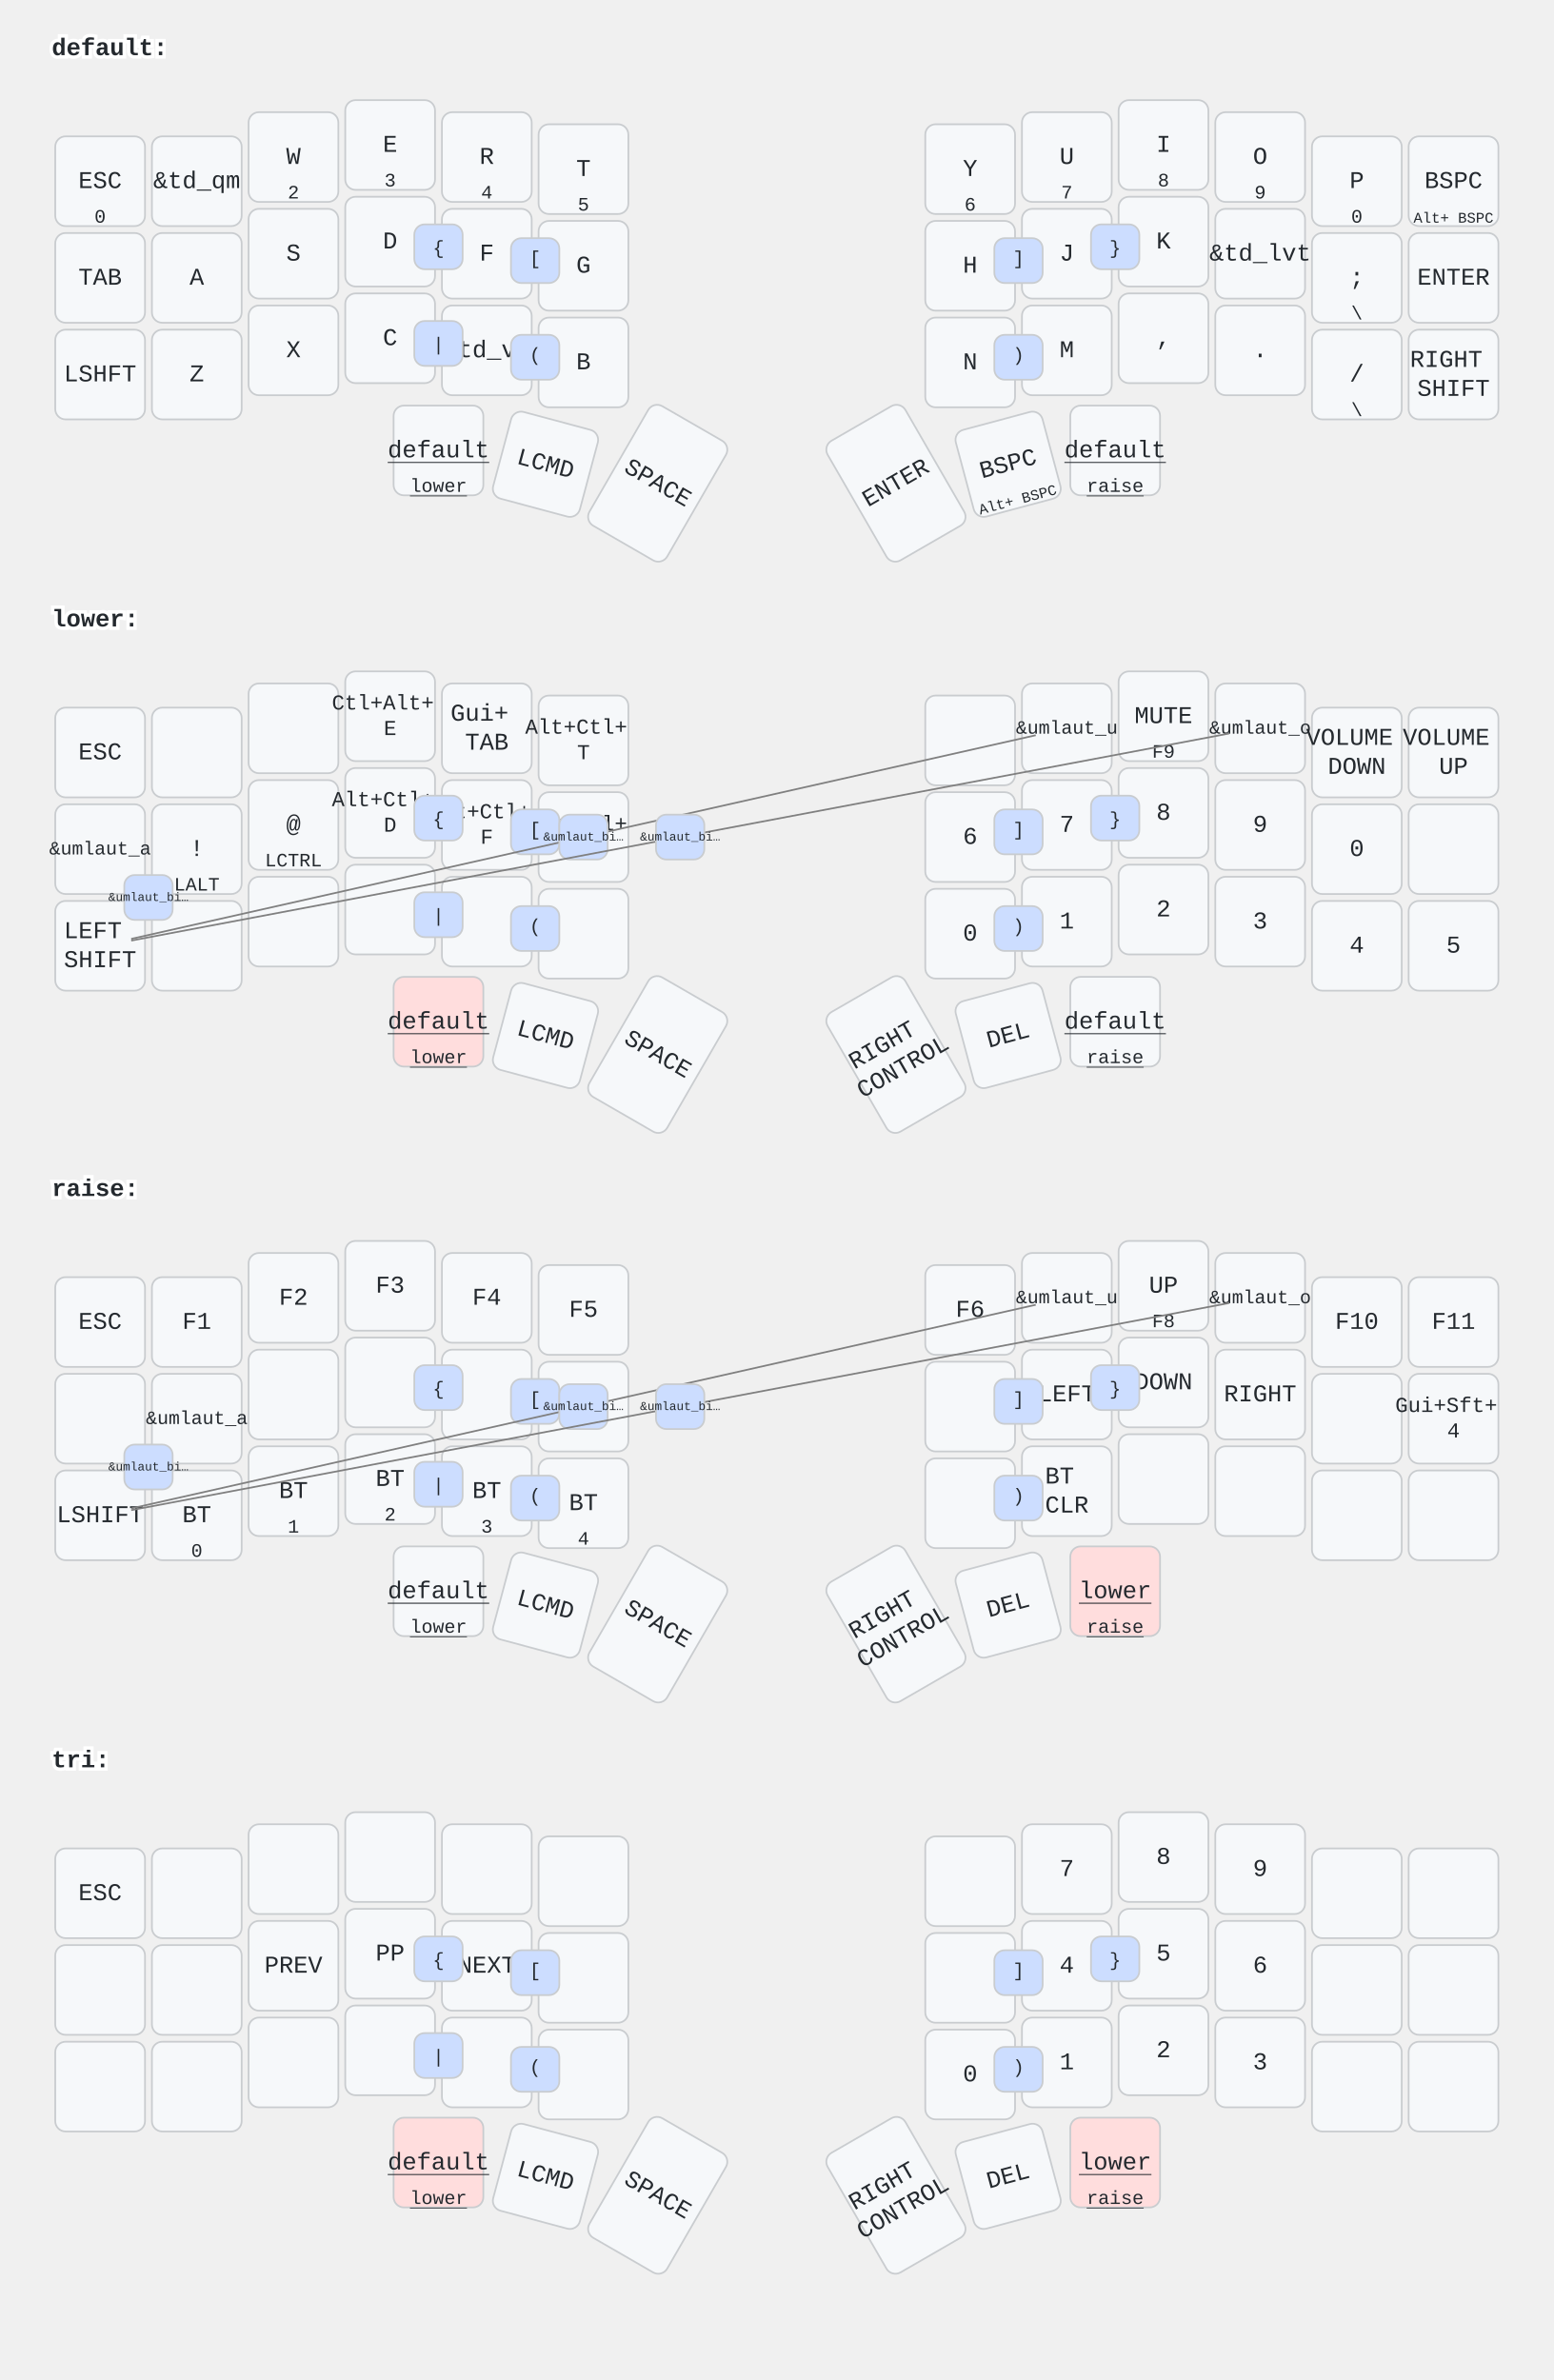
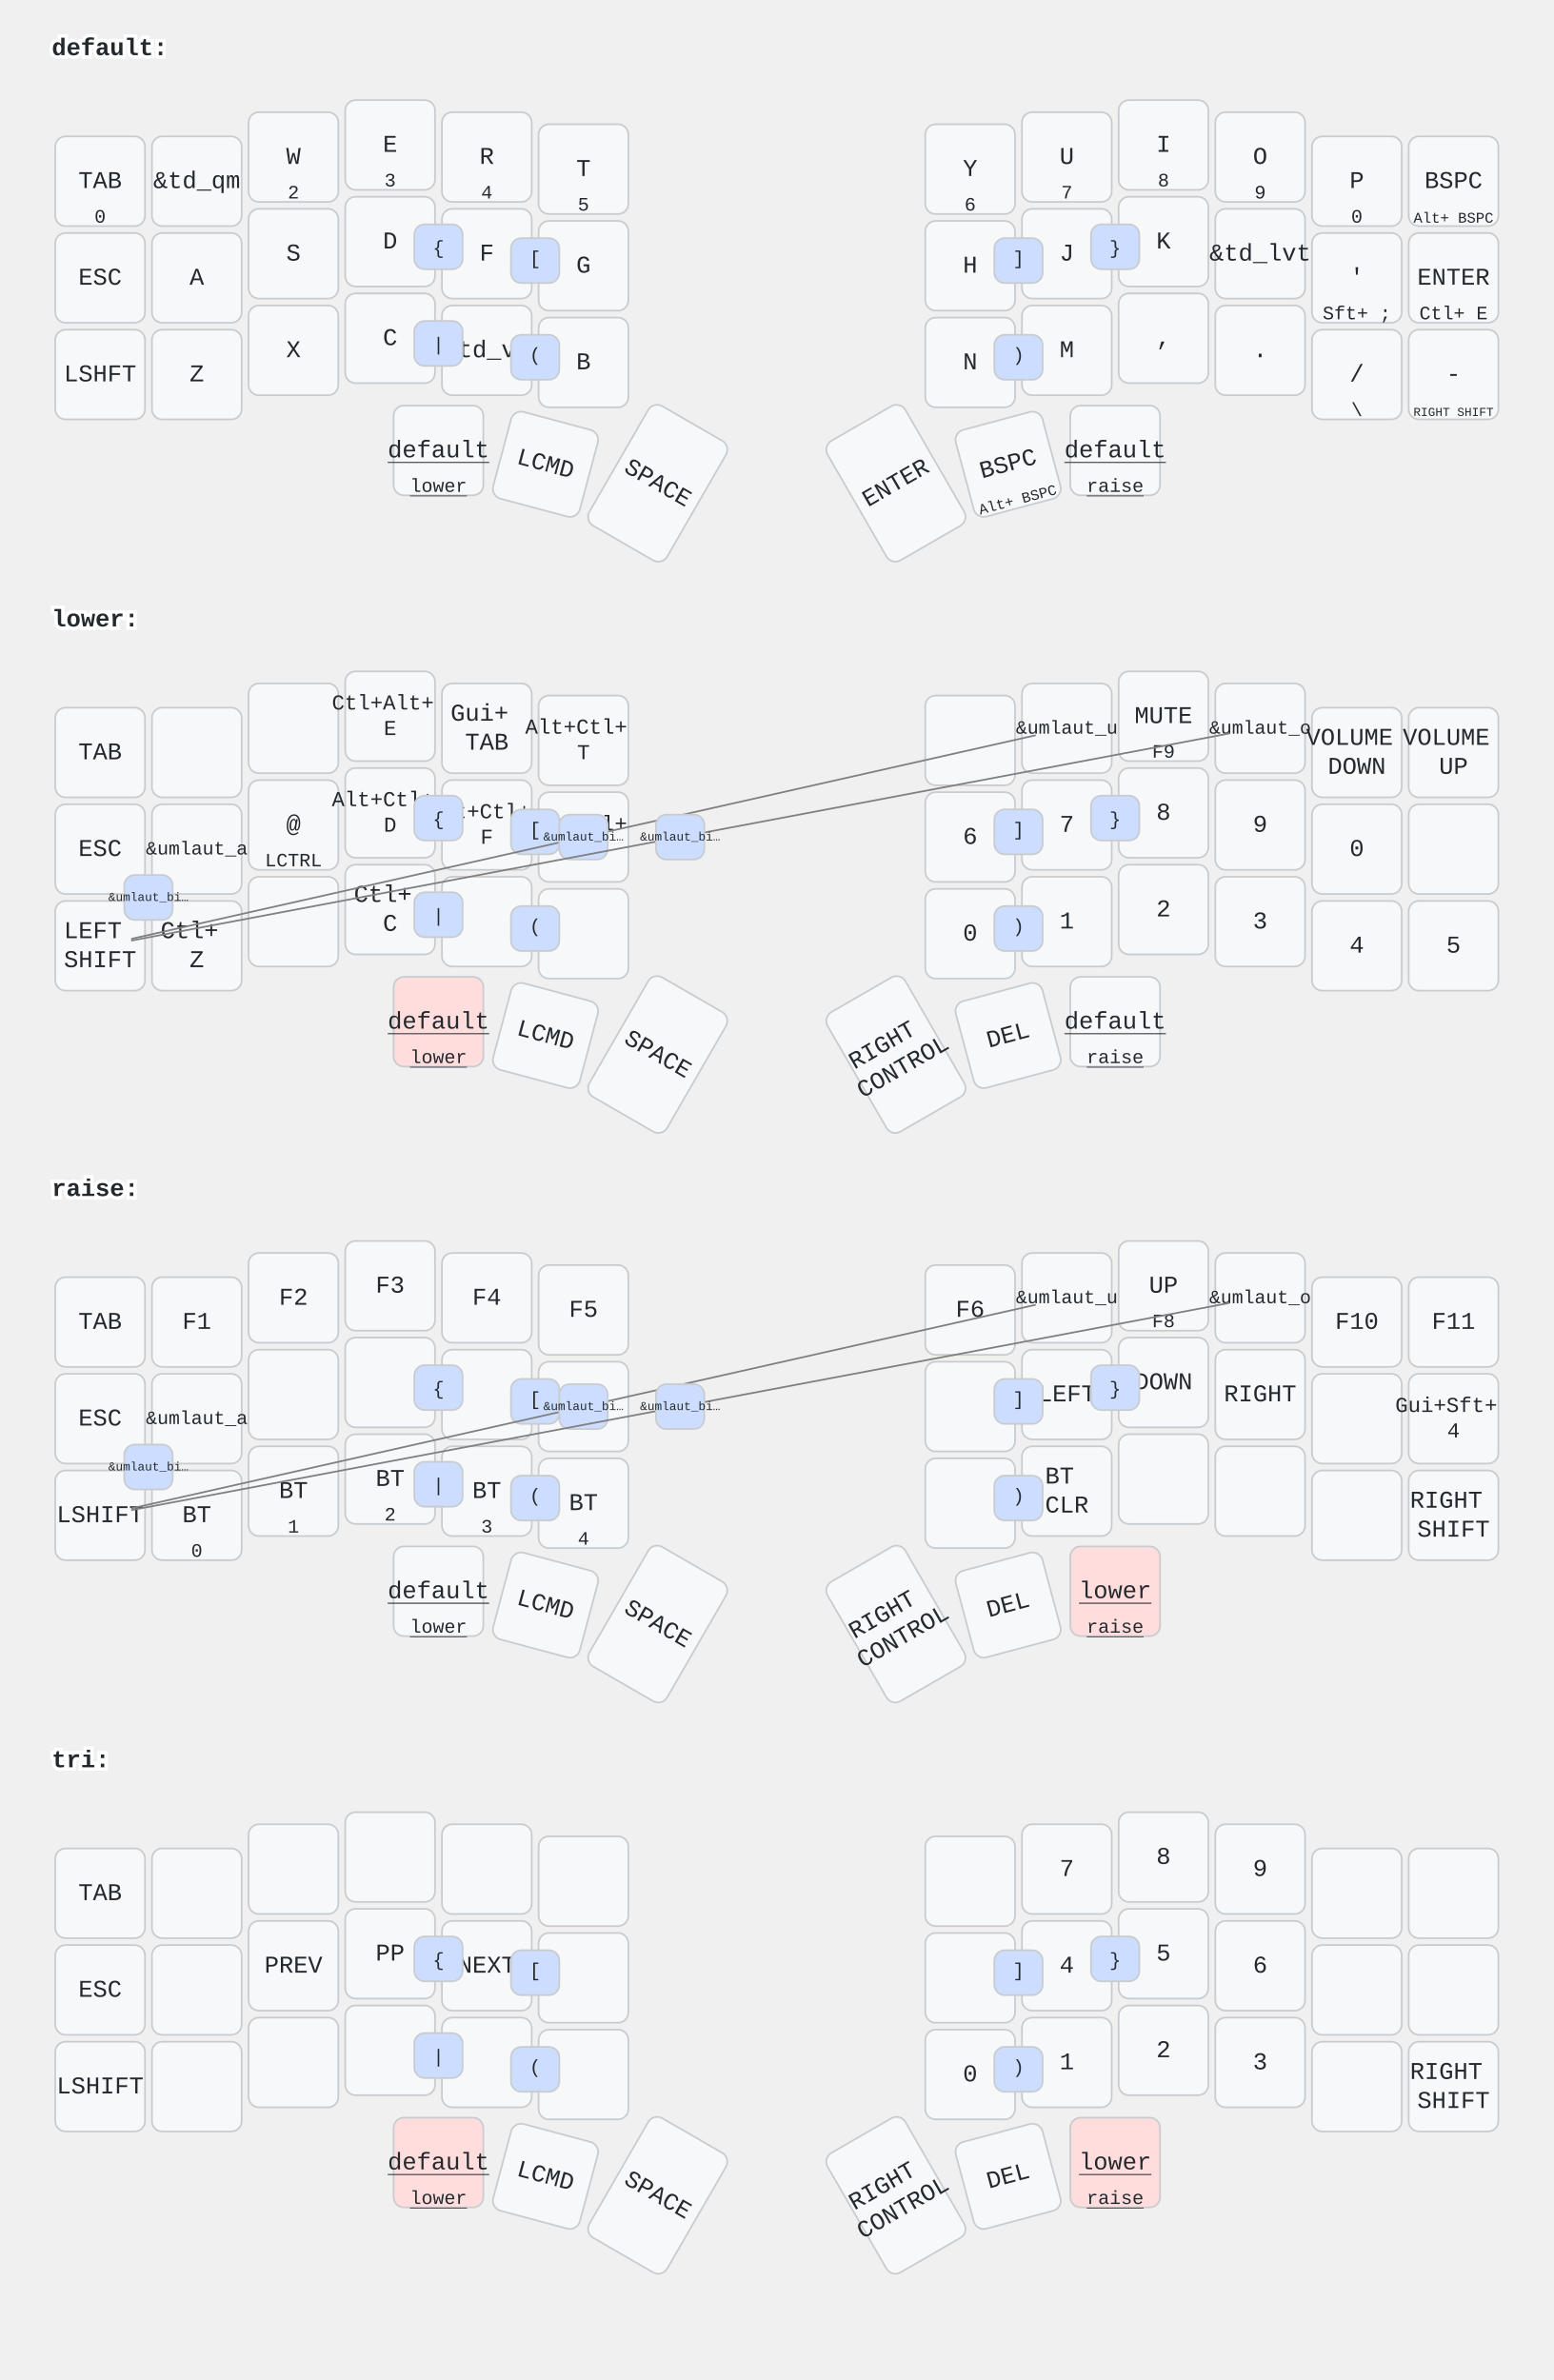
<svg xmlns="http://www.w3.org/2000/svg" width="900" height="1379" viewBox="0 0 900 1379" class="keymap">
  <style>/* inherit to force styles through use tags */
svg path {
    fill: inherit;
}

/* font and background color specifications */
svg.keymap {
    font-family: SFMono-Regular,Consolas,Liberation Mono,Menlo,monospace;
    font-size: 14px;
    font-kerning: normal;
    text-rendering: optimizeLegibility;
    fill: #24292e;
}

/* default key styling */
rect.key {
    fill: #f6f8fa;
}

rect.key, rect.combo {
    stroke: #c9cccf;
    stroke-width: 1;
}

/* default key side styling, only used is draw_key_sides is set */
rect.side {
    filter: brightness(90%);
}

/* color accent for combo boxes */
rect.combo, rect.combo-separate {
    fill: #cdf;
}

/* color accent for held keys */
rect.held, rect.combo.held {
    fill: #fdd;
}

/* color accent for ghost (optional) keys */
rect.ghost, rect.combo.ghost {
    stroke-dasharray: 4, 4;
    stroke-width: 2;
}

text {
    text-anchor: middle;
    dominant-baseline: middle;
}

/* styling for layer labels */
text.label {
    font-weight: bold;
    text-anchor: start;
    stroke: white;
    stroke-width: 4;
    paint-order: stroke;
}

/* styling for optional footer */
text.footer {
    text-anchor: end;
    dominant-baseline: auto;
    stroke: white;
    stroke-width: 4;
    paint-order: stroke;
}

/* styling for combo tap, and key hold/shifted label text */
text.combo, text.hold, text.shifted {
    font-size: 11px;
}

text.hold {
    text-anchor: middle;
    dominant-baseline: auto;
}

text.shifted {
    text-anchor: middle;
    dominant-baseline: hanging;
}

text.layer-activator {
    text-decoration: underline;
}

/* styling for hold/shifted label text in combo box */
text.combo.hold, text.combo.shifted {
    font-size: 8px;
}

/* lighter symbol for transparent keys */
text.trans {
    fill: #7b7e81;
}

/* styling for combo dendrons */
path.combo {
    stroke-width: 1;
    stroke: gray;
    fill: none;
}

/* Start Tabler Icons Cleanup */
/* cannot use height/width with glyphs */
.icon-tabler &gt; path {
    fill: inherit;
    stroke: inherit;
    stroke-width: 2;
}
/* hide tabler's default box */
.icon-tabler &gt; path[stroke="none"][fill="none"] {
    visibility: hidden;
}
/* End Tabler Icons Cleanup */
</style>
  <g transform="translate(30, 0)" class="layer-default">
    <text x="0" y="28" class="label" id="default">default:</text>
    <g transform="translate(0, 56)">
      <g transform="translate(28, 49)" class="key keypos-0">
        <rect rx="6" ry="6" x="-26" y="-26" width="52" height="52" class="key" />
-         <text x="0" y="0" class="key tap">ESC</text>
+         <text x="0" y="0" class="key tap">TAB</text>
        <text x="0" y="24" class="key hold">0</text>
      </g>
      <g transform="translate(84, 49)" class="key keypos-1">
        <rect rx="6" ry="6" x="-26" y="-26" width="52" height="52" class="key" />
        <text x="0" y="0" class="key tap">&amp;td_qm</text>
      </g>
      <g transform="translate(140, 35)" class="key keypos-2">
        <rect rx="6" ry="6" x="-26" y="-26" width="52" height="52" class="key" />
        <text x="0" y="0" class="key tap">W</text>
        <text x="0" y="24" class="key hold">2</text>
      </g>
      <g transform="translate(196, 28)" class="key keypos-3">
        <rect rx="6" ry="6" x="-26" y="-26" width="52" height="52" class="key" />
        <text x="0" y="0" class="key tap">E</text>
        <text x="0" y="24" class="key hold">3</text>
      </g>
      <g transform="translate(252, 35)" class="key keypos-4">
        <rect rx="6" ry="6" x="-26" y="-26" width="52" height="52" class="key" />
        <text x="0" y="0" class="key tap">R</text>
        <text x="0" y="24" class="key hold">4</text>
      </g>
      <g transform="translate(308, 42)" class="key keypos-5">
        <rect rx="6" ry="6" x="-26" y="-26" width="52" height="52" class="key" />
        <text x="0" y="0" class="key tap">T</text>
        <text x="0" y="24" class="key hold">5</text>
      </g>
      <g transform="translate(532, 42)" class="key keypos-6">
        <rect rx="6" ry="6" x="-26" y="-26" width="52" height="52" class="key" />
        <text x="0" y="0" class="key tap">Y</text>
        <text x="0" y="24" class="key hold">6</text>
      </g>
      <g transform="translate(588, 35)" class="key keypos-7">
        <rect rx="6" ry="6" x="-26" y="-26" width="52" height="52" class="key" />
        <text x="0" y="0" class="key tap">U</text>
        <text x="0" y="24" class="key hold">7</text>
      </g>
      <g transform="translate(644, 28)" class="key keypos-8">
        <rect rx="6" ry="6" x="-26" y="-26" width="52" height="52" class="key" />
        <text x="0" y="0" class="key tap">I</text>
        <text x="0" y="24" class="key hold">8</text>
      </g>
      <g transform="translate(700, 35)" class="key keypos-9">
        <rect rx="6" ry="6" x="-26" y="-26" width="52" height="52" class="key" />
        <text x="0" y="0" class="key tap">O</text>
        <text x="0" y="24" class="key hold">9</text>
      </g>
      <g transform="translate(756, 49)" class="key keypos-10">
        <rect rx="6" ry="6" x="-26" y="-26" width="52" height="52" class="key" />
        <text x="0" y="0" class="key tap">P</text>
        <text x="0" y="24" class="key hold">0</text>
      </g>
      <g transform="translate(812, 49)" class="key keypos-11">
        <rect rx="6" ry="6" x="-26" y="-26" width="52" height="52" class="key" />
        <text x="0" y="0" class="key tap">BSPC</text>
        <text x="0" y="24" class="key hold">
          <tspan style="font-size: 78%">Alt+ BSPC</tspan>
        </text>
      </g>
      <g transform="translate(28, 105)" class="key keypos-12">
        <rect rx="6" ry="6" x="-26" y="-26" width="52" height="52" class="key" />
-         <text x="0" y="0" class="key tap">TAB</text>
+         <text x="0" y="0" class="key tap">ESC</text>
      </g>
      <g transform="translate(84, 105)" class="key keypos-13">
        <rect rx="6" ry="6" x="-26" y="-26" width="52" height="52" class="key" />
        <text x="0" y="0" class="key tap">A</text>
      </g>
      <g transform="translate(140, 91)" class="key keypos-14">
        <rect rx="6" ry="6" x="-26" y="-26" width="52" height="52" class="key" />
        <text x="0" y="0" class="key tap">S</text>
      </g>
      <g transform="translate(196, 84)" class="key keypos-15">
        <rect rx="6" ry="6" x="-26" y="-26" width="52" height="52" class="key" />
        <text x="0" y="0" class="key tap">D</text>
      </g>
      <g transform="translate(252, 91)" class="key keypos-16">
        <rect rx="6" ry="6" x="-26" y="-26" width="52" height="52" class="key" />
        <text x="0" y="0" class="key tap">F</text>
      </g>
      <g transform="translate(308, 98)" class="key keypos-17">
        <rect rx="6" ry="6" x="-26" y="-26" width="52" height="52" class="key" />
        <text x="0" y="0" class="key tap">G</text>
      </g>
      <g transform="translate(532, 98)" class="key keypos-18">
        <rect rx="6" ry="6" x="-26" y="-26" width="52" height="52" class="key" />
        <text x="0" y="0" class="key tap">H</text>
      </g>
      <g transform="translate(588, 91)" class="key keypos-19">
        <rect rx="6" ry="6" x="-26" y="-26" width="52" height="52" class="key" />
        <text x="0" y="0" class="key tap">J</text>
      </g>
      <g transform="translate(644, 84)" class="key keypos-20">
        <rect rx="6" ry="6" x="-26" y="-26" width="52" height="52" class="key" />
        <text x="0" y="0" class="key tap">K</text>
      </g>
      <g transform="translate(700, 91)" class="key keypos-21">
        <rect rx="6" ry="6" x="-26" y="-26" width="52" height="52" class="key" />
        <text x="0" y="0" class="key tap">&amp;td_lvt</text>
      </g>
      <g transform="translate(756, 105)" class="key keypos-22">
        <rect rx="6" ry="6" x="-26" y="-26" width="52" height="52" class="key" />
-         <text x="0" y="0" class="key tap">;</text>
-         <text x="0" y="24" class="key hold">\</text>
+         <text x="0" y="0" class="key tap">'</text>
+         <text x="0" y="24" class="key hold">Sft+ ;</text>
      </g>
      <g transform="translate(812, 105)" class="key keypos-23">
        <rect rx="6" ry="6" x="-26" y="-26" width="52" height="52" class="key" />
        <text x="0" y="0" class="key tap">ENTER</text>
+         <text x="0" y="24" class="key hold">Ctl+ E</text>
      </g>
      <g transform="translate(28, 161)" class="key keypos-24">
        <rect rx="6" ry="6" x="-26" y="-26" width="52" height="52" class="key" />
        <text x="0" y="0" class="key tap">LSHFT</text>
      </g>
      <g transform="translate(84, 161)" class="key keypos-25">
        <rect rx="6" ry="6" x="-26" y="-26" width="52" height="52" class="key" />
        <text x="0" y="0" class="key tap">Z</text>
      </g>
      <g transform="translate(140, 147)" class="key keypos-26">
        <rect rx="6" ry="6" x="-26" y="-26" width="52" height="52" class="key" />
        <text x="0" y="0" class="key tap">X</text>
      </g>
      <g transform="translate(196, 140)" class="key keypos-27">
        <rect rx="6" ry="6" x="-26" y="-26" width="52" height="52" class="key" />
        <text x="0" y="0" class="key tap">C</text>
      </g>
      <g transform="translate(252, 147)" class="key keypos-28">
        <rect rx="6" ry="6" x="-26" y="-26" width="52" height="52" class="key" />
        <text x="0" y="0" class="key tap">&amp;td_vt</text>
      </g>
      <g transform="translate(308, 154)" class="key keypos-29">
        <rect rx="6" ry="6" x="-26" y="-26" width="52" height="52" class="key" />
        <text x="0" y="0" class="key tap">B</text>
      </g>
      <g transform="translate(532, 154)" class="key keypos-30">
        <rect rx="6" ry="6" x="-26" y="-26" width="52" height="52" class="key" />
        <text x="0" y="0" class="key tap">N</text>
      </g>
      <g transform="translate(588, 147)" class="key keypos-31">
        <rect rx="6" ry="6" x="-26" y="-26" width="52" height="52" class="key" />
        <text x="0" y="0" class="key tap">M</text>
      </g>
      <g transform="translate(644, 140)" class="key keypos-32">
        <rect rx="6" ry="6" x="-26" y="-26" width="52" height="52" class="key" />
        <text x="0" y="0" class="key tap">,</text>
      </g>
      <g transform="translate(700, 147)" class="key keypos-33">
        <rect rx="6" ry="6" x="-26" y="-26" width="52" height="52" class="key" />
        <text x="0" y="0" class="key tap">.</text>
      </g>
      <g transform="translate(756, 161)" class="key keypos-34">
        <rect rx="6" ry="6" x="-26" y="-26" width="52" height="52" class="key" />
        <text x="0" y="0" class="key tap">/</text>
        <text x="0" y="24" class="key hold">\</text>
      </g>
      <g transform="translate(812, 161)" class="key keypos-35">
        <rect rx="6" ry="6" x="-26" y="-26" width="52" height="52" class="key" />
-         <text x="0" y="0" class="key tap">
-           <tspan x="0" dy="-0.6em">RIGHT</tspan>
-           <tspan x="0" dy="1.2em">SHIFT</tspan>
+         <text x="0" y="0" class="key tap">-</text>
+         <text x="0" y="24" class="key hold">
+           <tspan style="font-size: 64%">RIGHT SHIFT</tspan>
        </text>
      </g>
      <g transform="translate(224, 205)" class="key keypos-36">
        <rect rx="6" ry="6" x="-26" y="-26" width="52" height="52" class="key" />
        <a href="#default">
          <text x="0" y="0" class="key tap layer-activator">default</text>
        </a>
        <a href="#lower">
          <text x="0" y="24" class="key hold layer-activator">lower</text>
        </a>
      </g>
      <g transform="translate(286, 213) rotate(15.0)" class="key keypos-37">
        <rect rx="6" ry="6" x="-26" y="-26" width="52" height="52" class="key" />
        <text x="0" y="0" class="key tap">LCMD</text>
      </g>
      <g transform="translate(351, 224) rotate(30.0)" class="key keypos-38">
        <rect rx="6" ry="6" x="-26" y="-40" width="52" height="80" class="key" />
        <text x="0" y="0" class="key tap">SPACE</text>
      </g>
      <g transform="translate(489, 224) rotate(-30.0)" class="key keypos-39">
        <rect rx="6" ry="6" x="-26" y="-40" width="52" height="80" class="key" />
        <text x="0" y="0" class="key tap">ENTER</text>
      </g>
      <g transform="translate(554, 213) rotate(-15.0)" class="key keypos-40">
        <rect rx="6" ry="6" x="-26" y="-26" width="52" height="52" class="key" />
        <text x="0" y="0" class="key tap">BSPC</text>
        <text x="0" y="24" class="key hold">
          <tspan style="font-size: 78%">Alt+ BSPC</tspan>
        </text>
      </g>
      <g transform="translate(616, 205)" class="key keypos-41">
        <rect rx="6" ry="6" x="-26" y="-26" width="52" height="52" class="key" />
        <a href="#default">
          <text x="0" y="0" class="key tap layer-activator">default</text>
        </a>
        <a href="#raise">
          <text x="0" y="24" class="key hold layer-activator">raise</text>
        </a>
      </g>
      <g class="combo combopos-0">
        <rect rx="6" ry="6" x="210" y="74" width="28" height="26" class="combo" />
        <text x="224" y="88" class="combo tap">{</text>
      </g>
      <g class="combo combopos-1">
        <rect rx="6" ry="6" x="266" y="82" width="28" height="26" class="combo" />
        <text x="280" y="94" class="combo tap">[</text>
      </g>
      <g class="combo combopos-2">
        <rect rx="6" ry="6" x="546" y="82" width="28" height="26" class="combo" />
        <text x="560" y="94" class="combo tap">]</text>
      </g>
      <g class="combo combopos-3">
        <rect rx="6" ry="6" x="602" y="74" width="28" height="26" class="combo" />
        <text x="616" y="88" class="combo tap">}</text>
      </g>
      <g class="combo combopos-4">
        <rect rx="6" ry="6" x="210" y="130" width="28" height="26" class="combo" />
        <text x="224" y="144" class="combo tap">|</text>
      </g>
      <g class="combo combopos-5">
        <rect rx="6" ry="6" x="266" y="138" width="28" height="26" class="combo" />
        <text x="280" y="150" class="combo tap">(</text>
      </g>
      <g class="combo combopos-6">
        <rect rx="6" ry="6" x="546" y="138" width="28" height="26" class="combo" />
        <text x="560" y="150" class="combo tap">)</text>
      </g>
    </g>
  </g>
  <g transform="translate(30, 331)" class="layer-lower">
    <text x="0" y="28" class="label" id="lower">lower:</text>
    <g transform="translate(0, 56)">
      <g transform="translate(28, 49)" class="key keypos-0">
        <rect rx="6" ry="6" x="-26" y="-26" width="52" height="52" class="key" />
-         <text x="0" y="0" class="key tap">ESC</text>
+         <text x="0" y="0" class="key tap">TAB</text>
      </g>
      <g transform="translate(84, 49)" class="key keypos-1">
        <rect rx="6" ry="6" x="-26" y="-26" width="52" height="52" class="key" />
      </g>
      <g transform="translate(140, 35)" class="key keypos-2">
        <rect rx="6" ry="6" x="-26" y="-26" width="52" height="52" class="key" />
      </g>
      <g transform="translate(196, 28)" class="key keypos-3">
        <rect rx="6" ry="6" x="-26" y="-26" width="52" height="52" class="key" />
        <text x="0" y="0" class="key tap">
          <tspan x="0" dy="-0.6em" style="font-size: 88%">Ctl+Alt+</tspan>
          <tspan x="0" dy="1.2em" style="font-size: 88%">E</tspan>
        </text>
      </g>
      <g transform="translate(252, 35)" class="key keypos-4">
        <rect rx="6" ry="6" x="-26" y="-26" width="52" height="52" class="key" />
        <text x="0" y="0" class="key tap">
          <tspan x="0" dy="-0.6em">Gui+</tspan>
          <tspan x="0" dy="1.2em">TAB</tspan>
        </text>
      </g>
      <g transform="translate(308, 42)" class="key keypos-5">
        <rect rx="6" ry="6" x="-26" y="-26" width="52" height="52" class="key" />
        <text x="0" y="0" class="key tap">
          <tspan x="0" dy="-0.6em" style="font-size: 88%">Alt+Ctl+</tspan>
          <tspan x="0" dy="1.2em" style="font-size: 88%">T</tspan>
        </text>
      </g>
      <g transform="translate(532, 42)" class="key keypos-6">
        <rect rx="6" ry="6" x="-26" y="-26" width="52" height="52" class="key" />
      </g>
      <g transform="translate(588, 35)" class="key keypos-7">
        <rect rx="6" ry="6" x="-26" y="-26" width="52" height="52" class="key" />
        <text x="0" y="0" class="key tap">
          <tspan style="font-size: 78%">&amp;umlaut_u</tspan>
        </text>
      </g>
      <g transform="translate(644, 28)" class="key keypos-8">
        <rect rx="6" ry="6" x="-26" y="-26" width="52" height="52" class="key" />
        <text x="0" y="0" class="key tap">MUTE</text>
        <text x="0" y="24" class="key hold">F9</text>
      </g>
      <g transform="translate(700, 35)" class="key keypos-9">
        <rect rx="6" ry="6" x="-26" y="-26" width="52" height="52" class="key" />
        <text x="0" y="0" class="key tap">
          <tspan style="font-size: 78%">&amp;umlaut_o</tspan>
        </text>
      </g>
      <g transform="translate(756, 49)" class="key keypos-10">
        <rect rx="6" ry="6" x="-26" y="-26" width="52" height="52" class="key" />
        <text x="0" y="0" class="key tap">
          <tspan x="0" dy="-0.6em">VOLUME</tspan>
          <tspan x="0" dy="1.2em">DOWN</tspan>
        </text>
      </g>
      <g transform="translate(812, 49)" class="key keypos-11">
        <rect rx="6" ry="6" x="-26" y="-26" width="52" height="52" class="key" />
        <text x="0" y="0" class="key tap">
          <tspan x="0" dy="-0.6em">VOLUME</tspan>
          <tspan x="0" dy="1.2em">UP</tspan>
        </text>
      </g>
      <g transform="translate(28, 105)" class="key keypos-12">
        <rect rx="6" ry="6" x="-26" y="-26" width="52" height="52" class="key" />
+         <text x="0" y="0" class="key tap">ESC</text>
+       </g>
+       <g transform="translate(84, 105)" class="key keypos-13">
+         <rect rx="6" ry="6" x="-26" y="-26" width="52" height="52" class="key" />
        <text x="0" y="0" class="key tap">
          <tspan style="font-size: 78%">&amp;umlaut_a</tspan>
        </text>
-       </g>
-       <g transform="translate(84, 105)" class="key keypos-13">
-         <rect rx="6" ry="6" x="-26" y="-26" width="52" height="52" class="key" />
-         <text x="0" y="0" class="key tap">!</text>
-         <text x="0" y="24" class="key hold">LALT</text>
      </g>
      <g transform="translate(140, 91)" class="key keypos-14">
        <rect rx="6" ry="6" x="-26" y="-26" width="52" height="52" class="key" />
        <text x="0" y="0" class="key tap">@</text>
        <text x="0" y="24" class="key hold">LCTRL</text>
      </g>
      <g transform="translate(196, 84)" class="key keypos-15">
        <rect rx="6" ry="6" x="-26" y="-26" width="52" height="52" class="key" />
        <text x="0" y="0" class="key tap">
          <tspan x="0" dy="-0.6em" style="font-size: 88%">Alt+Ctl+</tspan>
          <tspan x="0" dy="1.2em" style="font-size: 88%">D</tspan>
        </text>
      </g>
      <g transform="translate(252, 91)" class="key keypos-16">
        <rect rx="6" ry="6" x="-26" y="-26" width="52" height="52" class="key" />
        <text x="0" y="0" class="key tap">
          <tspan x="0" dy="-0.6em" style="font-size: 88%">Alt+Ctl+</tspan>
          <tspan x="0" dy="1.2em" style="font-size: 88%">F</tspan>
        </text>
      </g>
      <g transform="translate(308, 98)" class="key keypos-17">
        <rect rx="6" ry="6" x="-26" y="-26" width="52" height="52" class="key" />
        <text x="0" y="0" class="key tap">
          <tspan x="0" dy="-0.6em" style="font-size: 88%">Alt+Ctl+</tspan>
          <tspan x="0" dy="1.2em" style="font-size: 88%">G</tspan>
        </text>
      </g>
      <g transform="translate(532, 98)" class="key keypos-18">
        <rect rx="6" ry="6" x="-26" y="-26" width="52" height="52" class="key" />
        <text x="0" y="0" class="key tap">6</text>
      </g>
      <g transform="translate(588, 91)" class="key keypos-19">
        <rect rx="6" ry="6" x="-26" y="-26" width="52" height="52" class="key" />
        <text x="0" y="0" class="key tap">7</text>
      </g>
      <g transform="translate(644, 84)" class="key keypos-20">
        <rect rx="6" ry="6" x="-26" y="-26" width="52" height="52" class="key" />
        <text x="0" y="0" class="key tap">8</text>
      </g>
      <g transform="translate(700, 91)" class="key keypos-21">
        <rect rx="6" ry="6" x="-26" y="-26" width="52" height="52" class="key" />
        <text x="0" y="0" class="key tap">9</text>
      </g>
      <g transform="translate(756, 105)" class="key keypos-22">
        <rect rx="6" ry="6" x="-26" y="-26" width="52" height="52" class="key" />
        <text x="0" y="0" class="key tap">0</text>
      </g>
      <g transform="translate(812, 105)" class="key keypos-23">
        <rect rx="6" ry="6" x="-26" y="-26" width="52" height="52" class="key" />
      </g>
      <g transform="translate(28, 161)" class="key keypos-24">
        <rect rx="6" ry="6" x="-26" y="-26" width="52" height="52" class="key" />
        <text x="0" y="0" class="key tap">
          <tspan x="0" dy="-0.6em">LEFT</tspan>
          <tspan x="0" dy="1.2em">SHIFT</tspan>
        </text>
      </g>
      <g transform="translate(84, 161)" class="key keypos-25">
        <rect rx="6" ry="6" x="-26" y="-26" width="52" height="52" class="key" />
+         <text x="0" y="0" class="key tap">
+           <tspan x="0" dy="-0.6em">Ctl+</tspan>
+           <tspan x="0" dy="1.2em">Z</tspan>
+         </text>
      </g>
      <g transform="translate(140, 147)" class="key keypos-26">
        <rect rx="6" ry="6" x="-26" y="-26" width="52" height="52" class="key" />
      </g>
      <g transform="translate(196, 140)" class="key keypos-27">
        <rect rx="6" ry="6" x="-26" y="-26" width="52" height="52" class="key" />
+         <text x="0" y="0" class="key tap">
+           <tspan x="0" dy="-0.6em">Ctl+</tspan>
+           <tspan x="0" dy="1.2em">C</tspan>
+         </text>
      </g>
      <g transform="translate(252, 147)" class="key keypos-28">
        <rect rx="6" ry="6" x="-26" y="-26" width="52" height="52" class="key" />
      </g>
      <g transform="translate(308, 154)" class="key keypos-29">
        <rect rx="6" ry="6" x="-26" y="-26" width="52" height="52" class="key" />
      </g>
      <g transform="translate(532, 154)" class="key keypos-30">
        <rect rx="6" ry="6" x="-26" y="-26" width="52" height="52" class="key" />
        <text x="0" y="0" class="key tap">0</text>
      </g>
      <g transform="translate(588, 147)" class="key keypos-31">
        <rect rx="6" ry="6" x="-26" y="-26" width="52" height="52" class="key" />
        <text x="0" y="0" class="key tap">1</text>
      </g>
      <g transform="translate(644, 140)" class="key keypos-32">
        <rect rx="6" ry="6" x="-26" y="-26" width="52" height="52" class="key" />
        <text x="0" y="0" class="key tap">2</text>
      </g>
      <g transform="translate(700, 147)" class="key keypos-33">
        <rect rx="6" ry="6" x="-26" y="-26" width="52" height="52" class="key" />
        <text x="0" y="0" class="key tap">3</text>
      </g>
      <g transform="translate(756, 161)" class="key keypos-34">
        <rect rx="6" ry="6" x="-26" y="-26" width="52" height="52" class="key" />
        <text x="0" y="0" class="key tap">4</text>
      </g>
      <g transform="translate(812, 161)" class="key keypos-35">
        <rect rx="6" ry="6" x="-26" y="-26" width="52" height="52" class="key" />
        <text x="0" y="0" class="key tap">5</text>
      </g>
      <g transform="translate(224, 205)" class="key held keypos-36">
        <rect rx="6" ry="6" x="-26" y="-26" width="52" height="52" class="key held" />
        <a href="#default">
          <text x="0" y="0" class="key held tap layer-activator">default</text>
        </a>
        <a href="#lower">
          <text x="0" y="24" class="key held hold layer-activator">lower</text>
        </a>
      </g>
      <g transform="translate(286, 213) rotate(15.0)" class="key keypos-37">
        <rect rx="6" ry="6" x="-26" y="-26" width="52" height="52" class="key" />
        <text x="0" y="0" class="key tap">LCMD</text>
      </g>
      <g transform="translate(351, 224) rotate(30.0)" class="key keypos-38">
        <rect rx="6" ry="6" x="-26" y="-40" width="52" height="80" class="key" />
        <text x="0" y="0" class="key tap">SPACE</text>
      </g>
      <g transform="translate(489, 224) rotate(-30.0)" class="key keypos-39">
        <rect rx="6" ry="6" x="-26" y="-40" width="52" height="80" class="key" />
        <text x="0" y="0" class="key tap">
          <tspan x="0" dy="-0.6em">RIGHT</tspan>
          <tspan x="0" dy="1.2em">CONTROL</tspan>
        </text>
      </g>
      <g transform="translate(554, 213) rotate(-15.0)" class="key keypos-40">
        <rect rx="6" ry="6" x="-26" y="-26" width="52" height="52" class="key" />
        <text x="0" y="0" class="key tap">DEL</text>
      </g>
      <g transform="translate(616, 205)" class="key keypos-41">
        <rect rx="6" ry="6" x="-26" y="-26" width="52" height="52" class="key" />
        <a href="#default">
          <text x="0" y="0" class="key tap layer-activator">default</text>
        </a>
        <a href="#raise">
          <text x="0" y="24" class="key hold layer-activator">raise</text>
        </a>
      </g>
      <g class="combo combopos-0">
        <rect rx="6" ry="6" x="210" y="74" width="28" height="26" class="combo" />
        <text x="224" y="88" class="combo tap">{</text>
      </g>
      <g class="combo combopos-1">
        <rect rx="6" ry="6" x="266" y="82" width="28" height="26" class="combo" />
        <text x="280" y="94" class="combo tap">[</text>
      </g>
      <g class="combo combopos-2">
        <rect rx="6" ry="6" x="546" y="82" width="28" height="26" class="combo" />
        <text x="560" y="94" class="combo tap">]</text>
      </g>
      <g class="combo combopos-3">
        <rect rx="6" ry="6" x="602" y="74" width="28" height="26" class="combo" />
        <text x="616" y="88" class="combo tap">}</text>
      </g>
      <g class="combo combopos-4">
        <rect rx="6" ry="6" x="210" y="130" width="28" height="26" class="combo" />
        <text x="224" y="144" class="combo tap">|</text>
      </g>
      <g class="combo combopos-5">
        <rect rx="6" ry="6" x="266" y="138" width="28" height="26" class="combo" />
        <text x="280" y="150" class="combo tap">(</text>
      </g>
      <g class="combo combopos-6">
        <rect rx="6" ry="6" x="546" y="138" width="28" height="26" class="combo" />
        <text x="560" y="150" class="combo tap">)</text>
      </g>
      <g class="combo combopos-7">
        <rect rx="6" ry="6" x="42" y="120" width="28" height="26" class="combo" />
        <text x="56" y="133" class="combo tap">
          <tspan style="font-size: 64%">&amp;umlaut_bi…</tspan>
        </text>
      </g>
      <g class="combo combopos-8">
        <path d="M308,98 l-262,59" class="combo" />
        <path d="M308,98 l262,-59" class="combo" />
        <rect rx="6" ry="6" x="294" y="85" width="28" height="26" class="combo" />
        <text x="308" y="98" class="combo tap">
          <tspan style="font-size: 64%">&amp;umlaut_bi…</tspan>
        </text>
      </g>
      <g class="combo combopos-9">
        <path d="M364,98 l-318,60" class="combo" />
        <path d="M364,98 l318,-60" class="combo" />
        <rect rx="6" ry="6" x="350" y="85" width="28" height="26" class="combo" />
        <text x="364" y="98" class="combo tap">
          <tspan style="font-size: 64%">&amp;umlaut_bi…</tspan>
        </text>
      </g>
    </g>
  </g>
  <g transform="translate(30, 661)" class="layer-raise">
    <text x="0" y="28" class="label" id="raise">raise:</text>
    <g transform="translate(0, 56)">
      <g transform="translate(28, 49)" class="key keypos-0">
        <rect rx="6" ry="6" x="-26" y="-26" width="52" height="52" class="key" />
-         <text x="0" y="0" class="key tap">ESC</text>
+         <text x="0" y="0" class="key tap">TAB</text>
      </g>
      <g transform="translate(84, 49)" class="key keypos-1">
        <rect rx="6" ry="6" x="-26" y="-26" width="52" height="52" class="key" />
        <text x="0" y="0" class="key tap">F1</text>
      </g>
      <g transform="translate(140, 35)" class="key keypos-2">
        <rect rx="6" ry="6" x="-26" y="-26" width="52" height="52" class="key" />
        <text x="0" y="0" class="key tap">F2</text>
      </g>
      <g transform="translate(196, 28)" class="key keypos-3">
        <rect rx="6" ry="6" x="-26" y="-26" width="52" height="52" class="key" />
        <text x="0" y="0" class="key tap">F3</text>
      </g>
      <g transform="translate(252, 35)" class="key keypos-4">
        <rect rx="6" ry="6" x="-26" y="-26" width="52" height="52" class="key" />
        <text x="0" y="0" class="key tap">F4</text>
      </g>
      <g transform="translate(308, 42)" class="key keypos-5">
        <rect rx="6" ry="6" x="-26" y="-26" width="52" height="52" class="key" />
        <text x="0" y="0" class="key tap">F5</text>
      </g>
      <g transform="translate(532, 42)" class="key keypos-6">
        <rect rx="6" ry="6" x="-26" y="-26" width="52" height="52" class="key" />
        <text x="0" y="0" class="key tap">F6</text>
      </g>
      <g transform="translate(588, 35)" class="key keypos-7">
        <rect rx="6" ry="6" x="-26" y="-26" width="52" height="52" class="key" />
        <text x="0" y="0" class="key tap">
          <tspan style="font-size: 78%">&amp;umlaut_u</tspan>
        </text>
      </g>
      <g transform="translate(644, 28)" class="key keypos-8">
        <rect rx="6" ry="6" x="-26" y="-26" width="52" height="52" class="key" />
        <text x="0" y="0" class="key tap">UP</text>
        <text x="0" y="24" class="key hold">F8</text>
      </g>
      <g transform="translate(700, 35)" class="key keypos-9">
        <rect rx="6" ry="6" x="-26" y="-26" width="52" height="52" class="key" />
        <text x="0" y="0" class="key tap">
          <tspan style="font-size: 78%">&amp;umlaut_o</tspan>
        </text>
      </g>
      <g transform="translate(756, 49)" class="key keypos-10">
        <rect rx="6" ry="6" x="-26" y="-26" width="52" height="52" class="key" />
        <text x="0" y="0" class="key tap">F10</text>
      </g>
      <g transform="translate(812, 49)" class="key keypos-11">
        <rect rx="6" ry="6" x="-26" y="-26" width="52" height="52" class="key" />
        <text x="0" y="0" class="key tap">F11</text>
      </g>
      <g transform="translate(28, 105)" class="key keypos-12">
        <rect rx="6" ry="6" x="-26" y="-26" width="52" height="52" class="key" />
+         <text x="0" y="0" class="key tap">ESC</text>
      </g>
      <g transform="translate(84, 105)" class="key keypos-13">
        <rect rx="6" ry="6" x="-26" y="-26" width="52" height="52" class="key" />
        <text x="0" y="0" class="key tap">
          <tspan style="font-size: 78%">&amp;umlaut_a</tspan>
        </text>
      </g>
      <g transform="translate(140, 91)" class="key keypos-14">
        <rect rx="6" ry="6" x="-26" y="-26" width="52" height="52" class="key" />
      </g>
      <g transform="translate(196, 84)" class="key keypos-15">
        <rect rx="6" ry="6" x="-26" y="-26" width="52" height="52" class="key" />
      </g>
      <g transform="translate(252, 91)" class="key keypos-16">
        <rect rx="6" ry="6" x="-26" y="-26" width="52" height="52" class="key" />
      </g>
      <g transform="translate(308, 98)" class="key keypos-17">
        <rect rx="6" ry="6" x="-26" y="-26" width="52" height="52" class="key" />
      </g>
      <g transform="translate(532, 98)" class="key keypos-18">
        <rect rx="6" ry="6" x="-26" y="-26" width="52" height="52" class="key" />
      </g>
      <g transform="translate(588, 91)" class="key keypos-19">
        <rect rx="6" ry="6" x="-26" y="-26" width="52" height="52" class="key" />
        <text x="0" y="0" class="key tap">LEFT</text>
      </g>
      <g transform="translate(644, 84)" class="key keypos-20">
        <rect rx="6" ry="6" x="-26" y="-26" width="52" height="52" class="key" />
        <text x="0" y="0" class="key tap">DOWN</text>
      </g>
      <g transform="translate(700, 91)" class="key keypos-21">
        <rect rx="6" ry="6" x="-26" y="-26" width="52" height="52" class="key" />
        <text x="0" y="0" class="key tap">RIGHT</text>
      </g>
      <g transform="translate(756, 105)" class="key keypos-22">
        <rect rx="6" ry="6" x="-26" y="-26" width="52" height="52" class="key" />
      </g>
      <g transform="translate(812, 105)" class="key keypos-23">
        <rect rx="6" ry="6" x="-26" y="-26" width="52" height="52" class="key" />
        <text x="0" y="0" class="key tap">
          <tspan x="0" dy="-0.6em" style="font-size: 88%">Gui+Sft+</tspan>
          <tspan x="0" dy="1.2em" style="font-size: 88%">4</tspan>
        </text>
      </g>
      <g transform="translate(28, 161)" class="key keypos-24">
        <rect rx="6" ry="6" x="-26" y="-26" width="52" height="52" class="key" />
        <text x="0" y="0" class="key tap">LSHIFT</text>
      </g>
      <g transform="translate(84, 161)" class="key keypos-25">
        <rect rx="6" ry="6" x="-26" y="-26" width="52" height="52" class="key" />
        <text x="0" y="0" class="key tap">BT</text>
        <text x="0" y="24" class="key hold">0</text>
      </g>
      <g transform="translate(140, 147)" class="key keypos-26">
        <rect rx="6" ry="6" x="-26" y="-26" width="52" height="52" class="key" />
        <text x="0" y="0" class="key tap">BT</text>
        <text x="0" y="24" class="key hold">1</text>
      </g>
      <g transform="translate(196, 140)" class="key keypos-27">
        <rect rx="6" ry="6" x="-26" y="-26" width="52" height="52" class="key" />
        <text x="0" y="0" class="key tap">BT</text>
        <text x="0" y="24" class="key hold">2</text>
      </g>
      <g transform="translate(252, 147)" class="key keypos-28">
        <rect rx="6" ry="6" x="-26" y="-26" width="52" height="52" class="key" />
        <text x="0" y="0" class="key tap">BT</text>
        <text x="0" y="24" class="key hold">3</text>
      </g>
      <g transform="translate(308, 154)" class="key keypos-29">
        <rect rx="6" ry="6" x="-26" y="-26" width="52" height="52" class="key" />
        <text x="0" y="0" class="key tap">BT</text>
        <text x="0" y="24" class="key hold">4</text>
      </g>
      <g transform="translate(532, 154)" class="key keypos-30">
        <rect rx="6" ry="6" x="-26" y="-26" width="52" height="52" class="key" />
      </g>
      <g transform="translate(588, 147)" class="key keypos-31">
        <rect rx="6" ry="6" x="-26" y="-26" width="52" height="52" class="key" />
        <text x="0" y="0" class="key tap">
          <tspan x="0" dy="-0.6em">BT</tspan>
          <tspan x="0" dy="1.2em">CLR</tspan>
        </text>
      </g>
      <g transform="translate(644, 140)" class="key keypos-32">
        <rect rx="6" ry="6" x="-26" y="-26" width="52" height="52" class="key" />
      </g>
      <g transform="translate(700, 147)" class="key keypos-33">
        <rect rx="6" ry="6" x="-26" y="-26" width="52" height="52" class="key" />
      </g>
      <g transform="translate(756, 161)" class="key keypos-34">
        <rect rx="6" ry="6" x="-26" y="-26" width="52" height="52" class="key" />
      </g>
      <g transform="translate(812, 161)" class="key keypos-35">
        <rect rx="6" ry="6" x="-26" y="-26" width="52" height="52" class="key" />
+         <text x="0" y="0" class="key tap">
+           <tspan x="0" dy="-0.6em">RIGHT</tspan>
+           <tspan x="0" dy="1.2em">SHIFT</tspan>
+         </text>
      </g>
      <g transform="translate(224, 205)" class="key keypos-36">
        <rect rx="6" ry="6" x="-26" y="-26" width="52" height="52" class="key" />
        <a href="#default">
          <text x="0" y="0" class="key tap layer-activator">default</text>
        </a>
        <a href="#lower">
          <text x="0" y="24" class="key hold layer-activator">lower</text>
        </a>
      </g>
      <g transform="translate(286, 213) rotate(15.0)" class="key keypos-37">
        <rect rx="6" ry="6" x="-26" y="-26" width="52" height="52" class="key" />
        <text x="0" y="0" class="key tap">LCMD</text>
      </g>
      <g transform="translate(351, 224) rotate(30.0)" class="key keypos-38">
        <rect rx="6" ry="6" x="-26" y="-40" width="52" height="80" class="key" />
        <text x="0" y="0" class="key tap">SPACE</text>
      </g>
      <g transform="translate(489, 224) rotate(-30.0)" class="key keypos-39">
        <rect rx="6" ry="6" x="-26" y="-40" width="52" height="80" class="key" />
        <text x="0" y="0" class="key tap">
          <tspan x="0" dy="-0.6em">RIGHT</tspan>
          <tspan x="0" dy="1.2em">CONTROL</tspan>
        </text>
      </g>
      <g transform="translate(554, 213) rotate(-15.0)" class="key keypos-40">
        <rect rx="6" ry="6" x="-26" y="-26" width="52" height="52" class="key" />
        <text x="0" y="0" class="key tap">DEL</text>
      </g>
      <g transform="translate(616, 205)" class="key held keypos-41">
        <rect rx="6" ry="6" x="-26" y="-26" width="52" height="52" class="key held" />
        <a href="#lower">
          <text x="0" y="0" class="key held tap layer-activator">lower</text>
        </a>
        <a href="#raise">
          <text x="0" y="24" class="key held hold layer-activator">raise</text>
        </a>
      </g>
      <g class="combo combopos-0">
        <rect rx="6" ry="6" x="210" y="74" width="28" height="26" class="combo" />
        <text x="224" y="88" class="combo tap">{</text>
      </g>
      <g class="combo combopos-1">
        <rect rx="6" ry="6" x="266" y="82" width="28" height="26" class="combo" />
        <text x="280" y="94" class="combo tap">[</text>
      </g>
      <g class="combo combopos-2">
        <rect rx="6" ry="6" x="546" y="82" width="28" height="26" class="combo" />
        <text x="560" y="94" class="combo tap">]</text>
      </g>
      <g class="combo combopos-3">
        <rect rx="6" ry="6" x="602" y="74" width="28" height="26" class="combo" />
        <text x="616" y="88" class="combo tap">}</text>
      </g>
      <g class="combo combopos-4">
        <rect rx="6" ry="6" x="210" y="130" width="28" height="26" class="combo" />
        <text x="224" y="144" class="combo tap">|</text>
      </g>
      <g class="combo combopos-5">
        <rect rx="6" ry="6" x="266" y="138" width="28" height="26" class="combo" />
        <text x="280" y="150" class="combo tap">(</text>
      </g>
      <g class="combo combopos-6">
        <rect rx="6" ry="6" x="546" y="138" width="28" height="26" class="combo" />
        <text x="560" y="150" class="combo tap">)</text>
      </g>
      <g class="combo combopos-7">
        <rect rx="6" ry="6" x="42" y="120" width="28" height="26" class="combo" />
        <text x="56" y="133" class="combo tap">
          <tspan style="font-size: 64%">&amp;umlaut_bi…</tspan>
        </text>
      </g>
      <g class="combo combopos-8">
        <path d="M308,98 l-262,59" class="combo" />
        <path d="M308,98 l262,-59" class="combo" />
        <rect rx="6" ry="6" x="294" y="85" width="28" height="26" class="combo" />
        <text x="308" y="98" class="combo tap">
          <tspan style="font-size: 64%">&amp;umlaut_bi…</tspan>
        </text>
      </g>
      <g class="combo combopos-9">
        <path d="M364,98 l-318,60" class="combo" />
        <path d="M364,98 l318,-60" class="combo" />
        <rect rx="6" ry="6" x="350" y="85" width="28" height="26" class="combo" />
        <text x="364" y="98" class="combo tap">
          <tspan style="font-size: 64%">&amp;umlaut_bi…</tspan>
        </text>
      </g>
    </g>
  </g>
  <g transform="translate(30, 992)" class="layer-tri">
    <text x="0" y="28" class="label" id="tri">tri:</text>
    <g transform="translate(0, 56)">
      <g transform="translate(28, 49)" class="key keypos-0">
        <rect rx="6" ry="6" x="-26" y="-26" width="52" height="52" class="key" />
+         <text x="0" y="0" class="key tap">TAB</text>
+       </g>
+       <g transform="translate(84, 49)" class="key keypos-1">
+         <rect rx="6" ry="6" x="-26" y="-26" width="52" height="52" class="key" />
+       </g>
+       <g transform="translate(140, 35)" class="key keypos-2">
+         <rect rx="6" ry="6" x="-26" y="-26" width="52" height="52" class="key" />
+       </g>
+       <g transform="translate(196, 28)" class="key keypos-3">
+         <rect rx="6" ry="6" x="-26" y="-26" width="52" height="52" class="key" />
+       </g>
+       <g transform="translate(252, 35)" class="key keypos-4">
+         <rect rx="6" ry="6" x="-26" y="-26" width="52" height="52" class="key" />
+       </g>
+       <g transform="translate(308, 42)" class="key keypos-5">
+         <rect rx="6" ry="6" x="-26" y="-26" width="52" height="52" class="key" />
+       </g>
+       <g transform="translate(532, 42)" class="key keypos-6">
+         <rect rx="6" ry="6" x="-26" y="-26" width="52" height="52" class="key" />
+       </g>
+       <g transform="translate(588, 35)" class="key keypos-7">
+         <rect rx="6" ry="6" x="-26" y="-26" width="52" height="52" class="key" />
+         <text x="0" y="0" class="key tap">7</text>
+       </g>
+       <g transform="translate(644, 28)" class="key keypos-8">
+         <rect rx="6" ry="6" x="-26" y="-26" width="52" height="52" class="key" />
+         <text x="0" y="0" class="key tap">8</text>
+       </g>
+       <g transform="translate(700, 35)" class="key keypos-9">
+         <rect rx="6" ry="6" x="-26" y="-26" width="52" height="52" class="key" />
+         <text x="0" y="0" class="key tap">9</text>
+       </g>
+       <g transform="translate(756, 49)" class="key keypos-10">
+         <rect rx="6" ry="6" x="-26" y="-26" width="52" height="52" class="key" />
+       </g>
+       <g transform="translate(812, 49)" class="key keypos-11">
+         <rect rx="6" ry="6" x="-26" y="-26" width="52" height="52" class="key" />
+       </g>
+       <g transform="translate(28, 105)" class="key keypos-12">
+         <rect rx="6" ry="6" x="-26" y="-26" width="52" height="52" class="key" />
        <text x="0" y="0" class="key tap">ESC</text>
      </g>
-       <g transform="translate(84, 49)" class="key keypos-1">
-         <rect rx="6" ry="6" x="-26" y="-26" width="52" height="52" class="key" />
-       </g>
-       <g transform="translate(140, 35)" class="key keypos-2">
-         <rect rx="6" ry="6" x="-26" y="-26" width="52" height="52" class="key" />
-       </g>
-       <g transform="translate(196, 28)" class="key keypos-3">
-         <rect rx="6" ry="6" x="-26" y="-26" width="52" height="52" class="key" />
-       </g>
-       <g transform="translate(252, 35)" class="key keypos-4">
-         <rect rx="6" ry="6" x="-26" y="-26" width="52" height="52" class="key" />
-       </g>
-       <g transform="translate(308, 42)" class="key keypos-5">
-         <rect rx="6" ry="6" x="-26" y="-26" width="52" height="52" class="key" />
-       </g>
-       <g transform="translate(532, 42)" class="key keypos-6">
-         <rect rx="6" ry="6" x="-26" y="-26" width="52" height="52" class="key" />
-       </g>
-       <g transform="translate(588, 35)" class="key keypos-7">
-         <rect rx="6" ry="6" x="-26" y="-26" width="52" height="52" class="key" />
-         <text x="0" y="0" class="key tap">7</text>
-       </g>
-       <g transform="translate(644, 28)" class="key keypos-8">
-         <rect rx="6" ry="6" x="-26" y="-26" width="52" height="52" class="key" />
-         <text x="0" y="0" class="key tap">8</text>
-       </g>
-       <g transform="translate(700, 35)" class="key keypos-9">
-         <rect rx="6" ry="6" x="-26" y="-26" width="52" height="52" class="key" />
-         <text x="0" y="0" class="key tap">9</text>
-       </g>
-       <g transform="translate(756, 49)" class="key keypos-10">
-         <rect rx="6" ry="6" x="-26" y="-26" width="52" height="52" class="key" />
-       </g>
-       <g transform="translate(812, 49)" class="key keypos-11">
-         <rect rx="6" ry="6" x="-26" y="-26" width="52" height="52" class="key" />
-       </g>
-       <g transform="translate(28, 105)" class="key keypos-12">
-         <rect rx="6" ry="6" x="-26" y="-26" width="52" height="52" class="key" />
-       </g>
      <g transform="translate(84, 105)" class="key keypos-13">
        <rect rx="6" ry="6" x="-26" y="-26" width="52" height="52" class="key" />
      </g>
      <g transform="translate(140, 91)" class="key keypos-14">
        <rect rx="6" ry="6" x="-26" y="-26" width="52" height="52" class="key" />
        <text x="0" y="0" class="key tap">PREV</text>
      </g>
      <g transform="translate(196, 84)" class="key keypos-15">
        <rect rx="6" ry="6" x="-26" y="-26" width="52" height="52" class="key" />
        <text x="0" y="0" class="key tap">PP</text>
      </g>
      <g transform="translate(252, 91)" class="key keypos-16">
        <rect rx="6" ry="6" x="-26" y="-26" width="52" height="52" class="key" />
        <text x="0" y="0" class="key tap">NEXT</text>
      </g>
      <g transform="translate(308, 98)" class="key keypos-17">
        <rect rx="6" ry="6" x="-26" y="-26" width="52" height="52" class="key" />
      </g>
      <g transform="translate(532, 98)" class="key keypos-18">
        <rect rx="6" ry="6" x="-26" y="-26" width="52" height="52" class="key" />
      </g>
      <g transform="translate(588, 91)" class="key keypos-19">
        <rect rx="6" ry="6" x="-26" y="-26" width="52" height="52" class="key" />
        <text x="0" y="0" class="key tap">4</text>
      </g>
      <g transform="translate(644, 84)" class="key keypos-20">
        <rect rx="6" ry="6" x="-26" y="-26" width="52" height="52" class="key" />
        <text x="0" y="0" class="key tap">5</text>
      </g>
      <g transform="translate(700, 91)" class="key keypos-21">
        <rect rx="6" ry="6" x="-26" y="-26" width="52" height="52" class="key" />
        <text x="0" y="0" class="key tap">6</text>
      </g>
      <g transform="translate(756, 105)" class="key keypos-22">
        <rect rx="6" ry="6" x="-26" y="-26" width="52" height="52" class="key" />
      </g>
      <g transform="translate(812, 105)" class="key keypos-23">
        <rect rx="6" ry="6" x="-26" y="-26" width="52" height="52" class="key" />
      </g>
      <g transform="translate(28, 161)" class="key keypos-24">
        <rect rx="6" ry="6" x="-26" y="-26" width="52" height="52" class="key" />
+         <text x="0" y="0" class="key tap">LSHIFT</text>
      </g>
      <g transform="translate(84, 161)" class="key keypos-25">
        <rect rx="6" ry="6" x="-26" y="-26" width="52" height="52" class="key" />
      </g>
      <g transform="translate(140, 147)" class="key keypos-26">
        <rect rx="6" ry="6" x="-26" y="-26" width="52" height="52" class="key" />
      </g>
      <g transform="translate(196, 140)" class="key keypos-27">
        <rect rx="6" ry="6" x="-26" y="-26" width="52" height="52" class="key" />
      </g>
      <g transform="translate(252, 147)" class="key keypos-28">
        <rect rx="6" ry="6" x="-26" y="-26" width="52" height="52" class="key" />
      </g>
      <g transform="translate(308, 154)" class="key keypos-29">
        <rect rx="6" ry="6" x="-26" y="-26" width="52" height="52" class="key" />
      </g>
      <g transform="translate(532, 154)" class="key keypos-30">
        <rect rx="6" ry="6" x="-26" y="-26" width="52" height="52" class="key" />
        <text x="0" y="0" class="key tap">0</text>
      </g>
      <g transform="translate(588, 147)" class="key keypos-31">
        <rect rx="6" ry="6" x="-26" y="-26" width="52" height="52" class="key" />
        <text x="0" y="0" class="key tap">1</text>
      </g>
      <g transform="translate(644, 140)" class="key keypos-32">
        <rect rx="6" ry="6" x="-26" y="-26" width="52" height="52" class="key" />
        <text x="0" y="0" class="key tap">2</text>
      </g>
      <g transform="translate(700, 147)" class="key keypos-33">
        <rect rx="6" ry="6" x="-26" y="-26" width="52" height="52" class="key" />
        <text x="0" y="0" class="key tap">3</text>
      </g>
      <g transform="translate(756, 161)" class="key keypos-34">
        <rect rx="6" ry="6" x="-26" y="-26" width="52" height="52" class="key" />
      </g>
      <g transform="translate(812, 161)" class="key keypos-35">
        <rect rx="6" ry="6" x="-26" y="-26" width="52" height="52" class="key" />
+         <text x="0" y="0" class="key tap">
+           <tspan x="0" dy="-0.6em">RIGHT</tspan>
+           <tspan x="0" dy="1.2em">SHIFT</tspan>
+         </text>
      </g>
      <g transform="translate(224, 205)" class="key held keypos-36">
        <rect rx="6" ry="6" x="-26" y="-26" width="52" height="52" class="key held" />
        <a href="#default">
          <text x="0" y="0" class="key held tap layer-activator">default</text>
        </a>
        <a href="#lower">
          <text x="0" y="24" class="key held hold layer-activator">lower</text>
        </a>
      </g>
      <g transform="translate(286, 213) rotate(15.0)" class="key keypos-37">
        <rect rx="6" ry="6" x="-26" y="-26" width="52" height="52" class="key" />
        <text x="0" y="0" class="key tap">LCMD</text>
      </g>
      <g transform="translate(351, 224) rotate(30.0)" class="key keypos-38">
        <rect rx="6" ry="6" x="-26" y="-40" width="52" height="80" class="key" />
        <text x="0" y="0" class="key tap">SPACE</text>
      </g>
      <g transform="translate(489, 224) rotate(-30.0)" class="key keypos-39">
        <rect rx="6" ry="6" x="-26" y="-40" width="52" height="80" class="key" />
        <text x="0" y="0" class="key tap">
          <tspan x="0" dy="-0.6em">RIGHT</tspan>
          <tspan x="0" dy="1.2em">CONTROL</tspan>
        </text>
      </g>
      <g transform="translate(554, 213) rotate(-15.0)" class="key keypos-40">
        <rect rx="6" ry="6" x="-26" y="-26" width="52" height="52" class="key" />
        <text x="0" y="0" class="key tap">DEL</text>
      </g>
      <g transform="translate(616, 205)" class="key held keypos-41">
        <rect rx="6" ry="6" x="-26" y="-26" width="52" height="52" class="key held" />
        <a href="#lower">
          <text x="0" y="0" class="key held tap layer-activator">lower</text>
        </a>
        <a href="#raise">
          <text x="0" y="24" class="key held hold layer-activator">raise</text>
        </a>
      </g>
      <g class="combo combopos-0">
        <rect rx="6" ry="6" x="210" y="74" width="28" height="26" class="combo" />
        <text x="224" y="88" class="combo tap">{</text>
      </g>
      <g class="combo combopos-1">
        <rect rx="6" ry="6" x="266" y="82" width="28" height="26" class="combo" />
        <text x="280" y="94" class="combo tap">[</text>
      </g>
      <g class="combo combopos-2">
        <rect rx="6" ry="6" x="546" y="82" width="28" height="26" class="combo" />
        <text x="560" y="94" class="combo tap">]</text>
      </g>
      <g class="combo combopos-3">
        <rect rx="6" ry="6" x="602" y="74" width="28" height="26" class="combo" />
        <text x="616" y="88" class="combo tap">}</text>
      </g>
      <g class="combo combopos-4">
        <rect rx="6" ry="6" x="210" y="130" width="28" height="26" class="combo" />
        <text x="224" y="144" class="combo tap">|</text>
      </g>
      <g class="combo combopos-5">
        <rect rx="6" ry="6" x="266" y="138" width="28" height="26" class="combo" />
        <text x="280" y="150" class="combo tap">(</text>
      </g>
      <g class="combo combopos-6">
        <rect rx="6" ry="6" x="546" y="138" width="28" height="26" class="combo" />
        <text x="560" y="150" class="combo tap">)</text>
      </g>
    </g>
  </g>
</svg>
